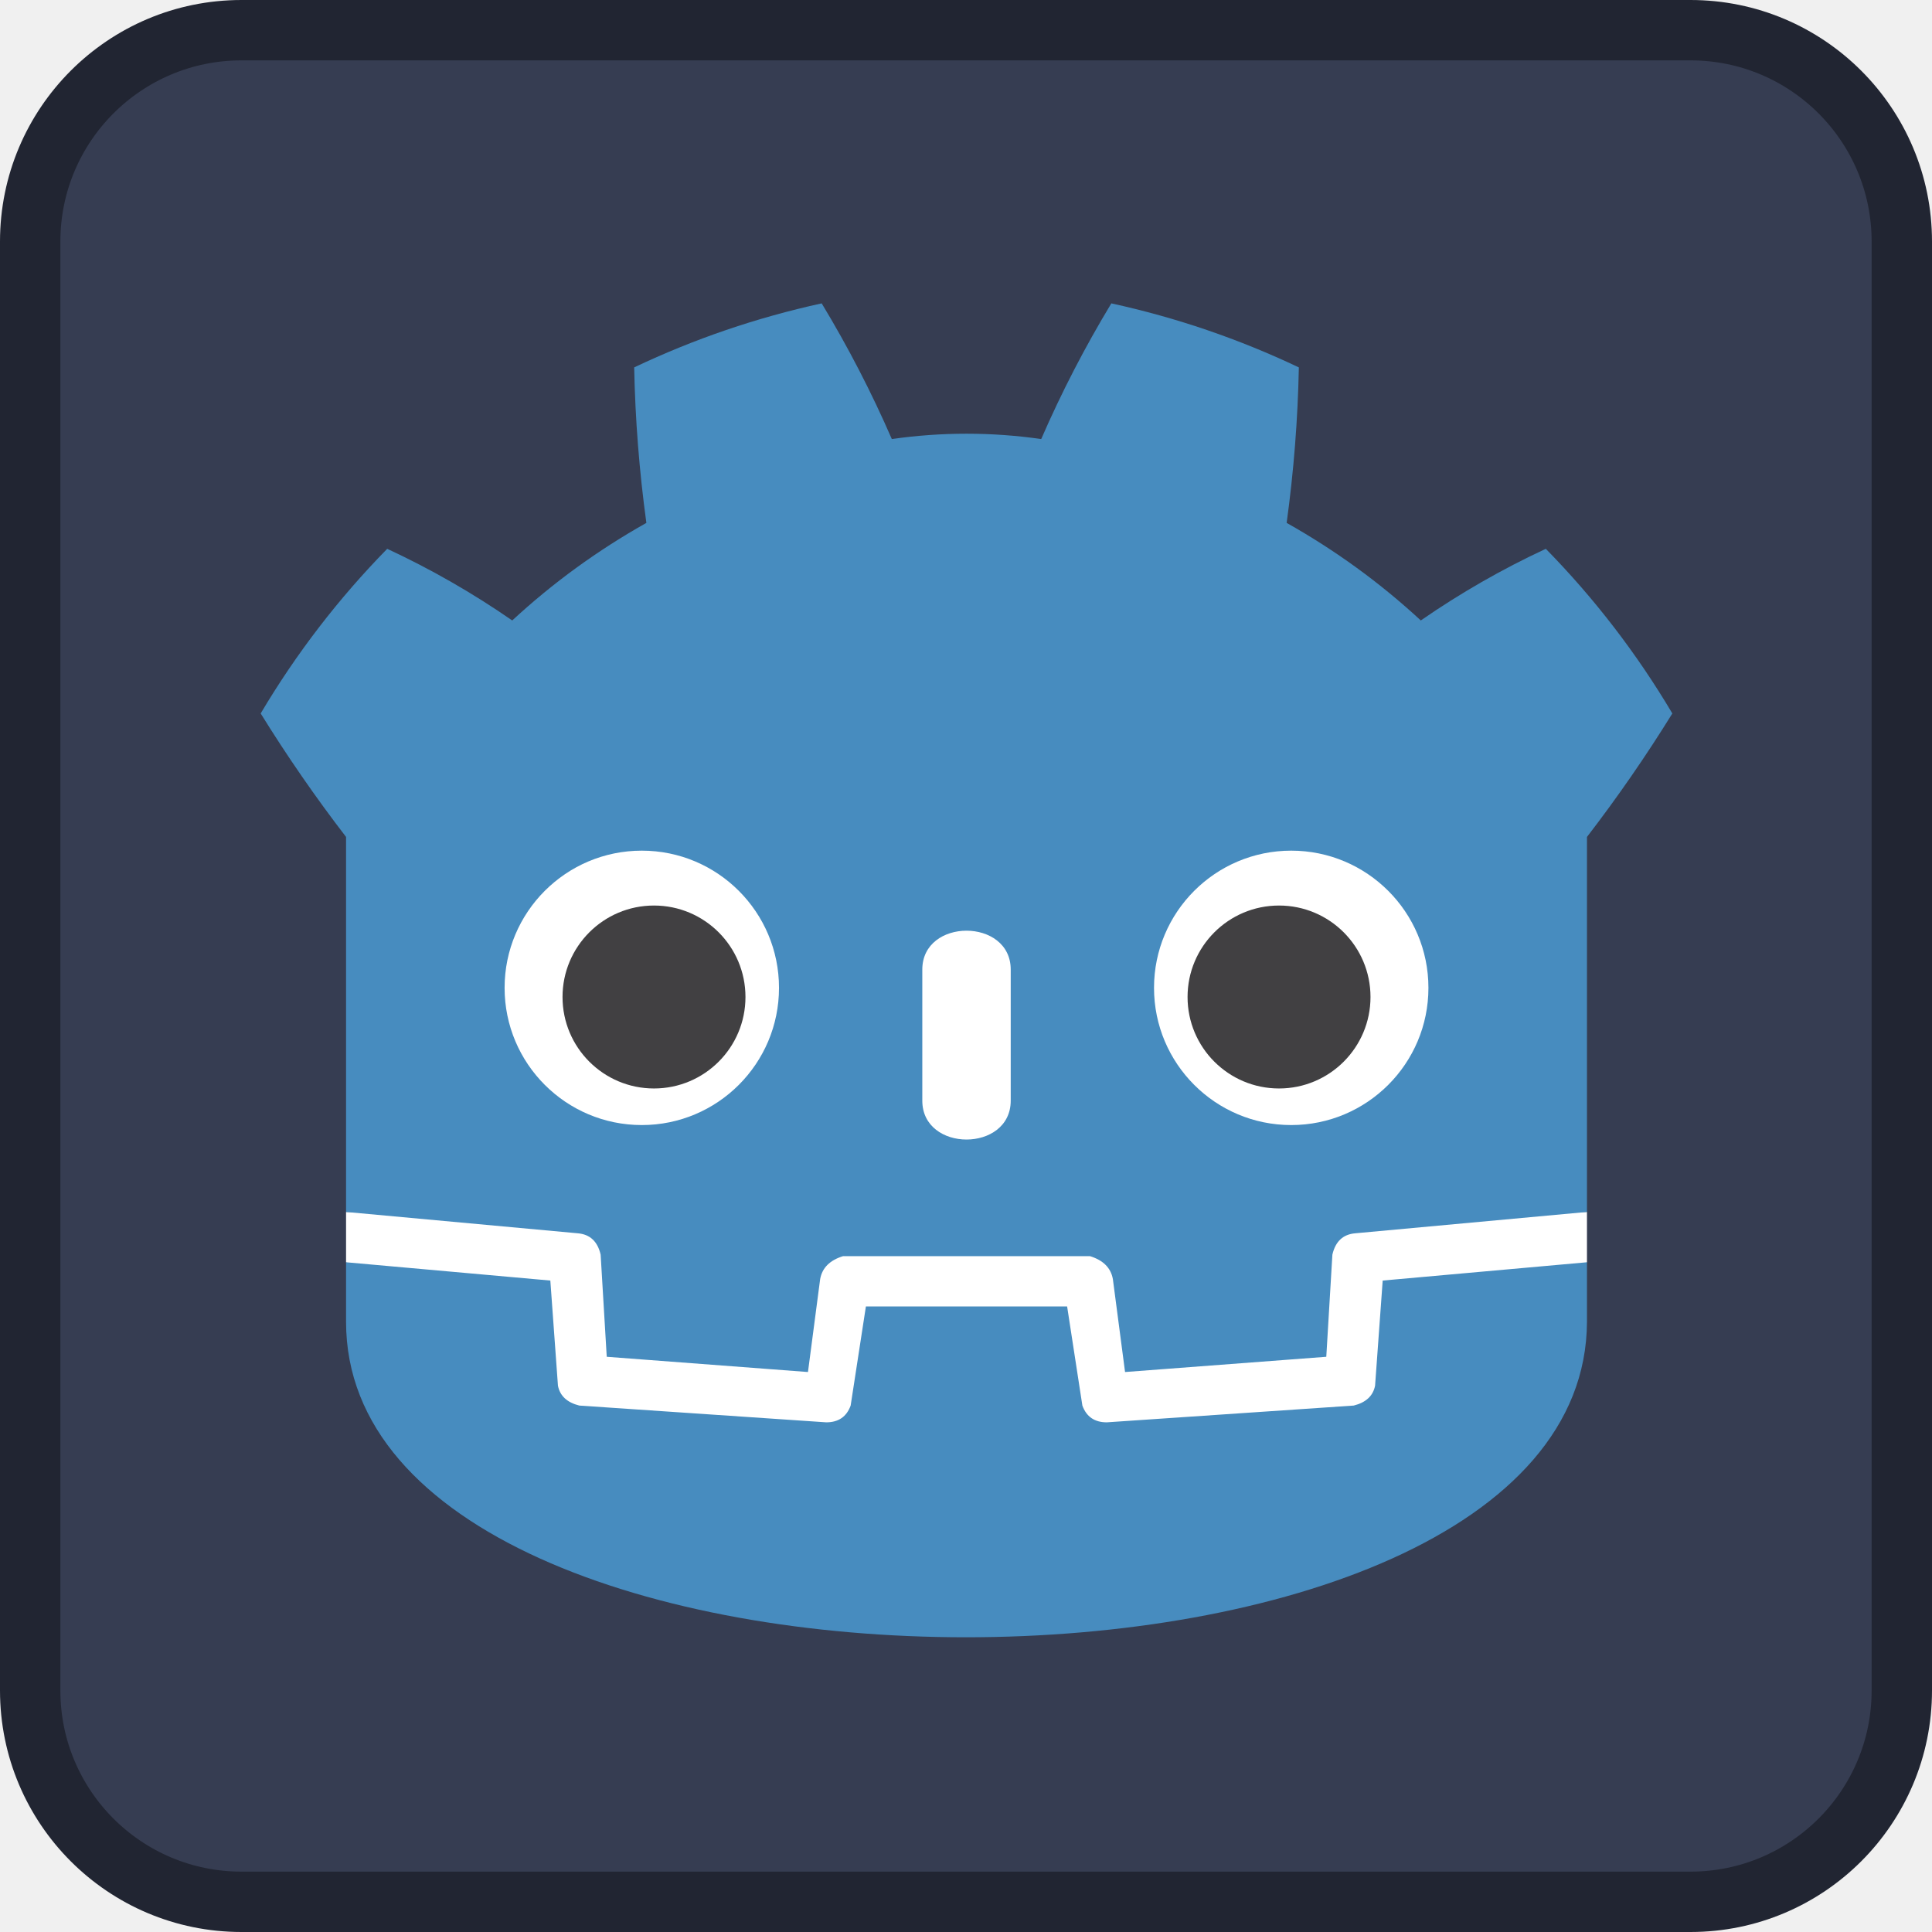
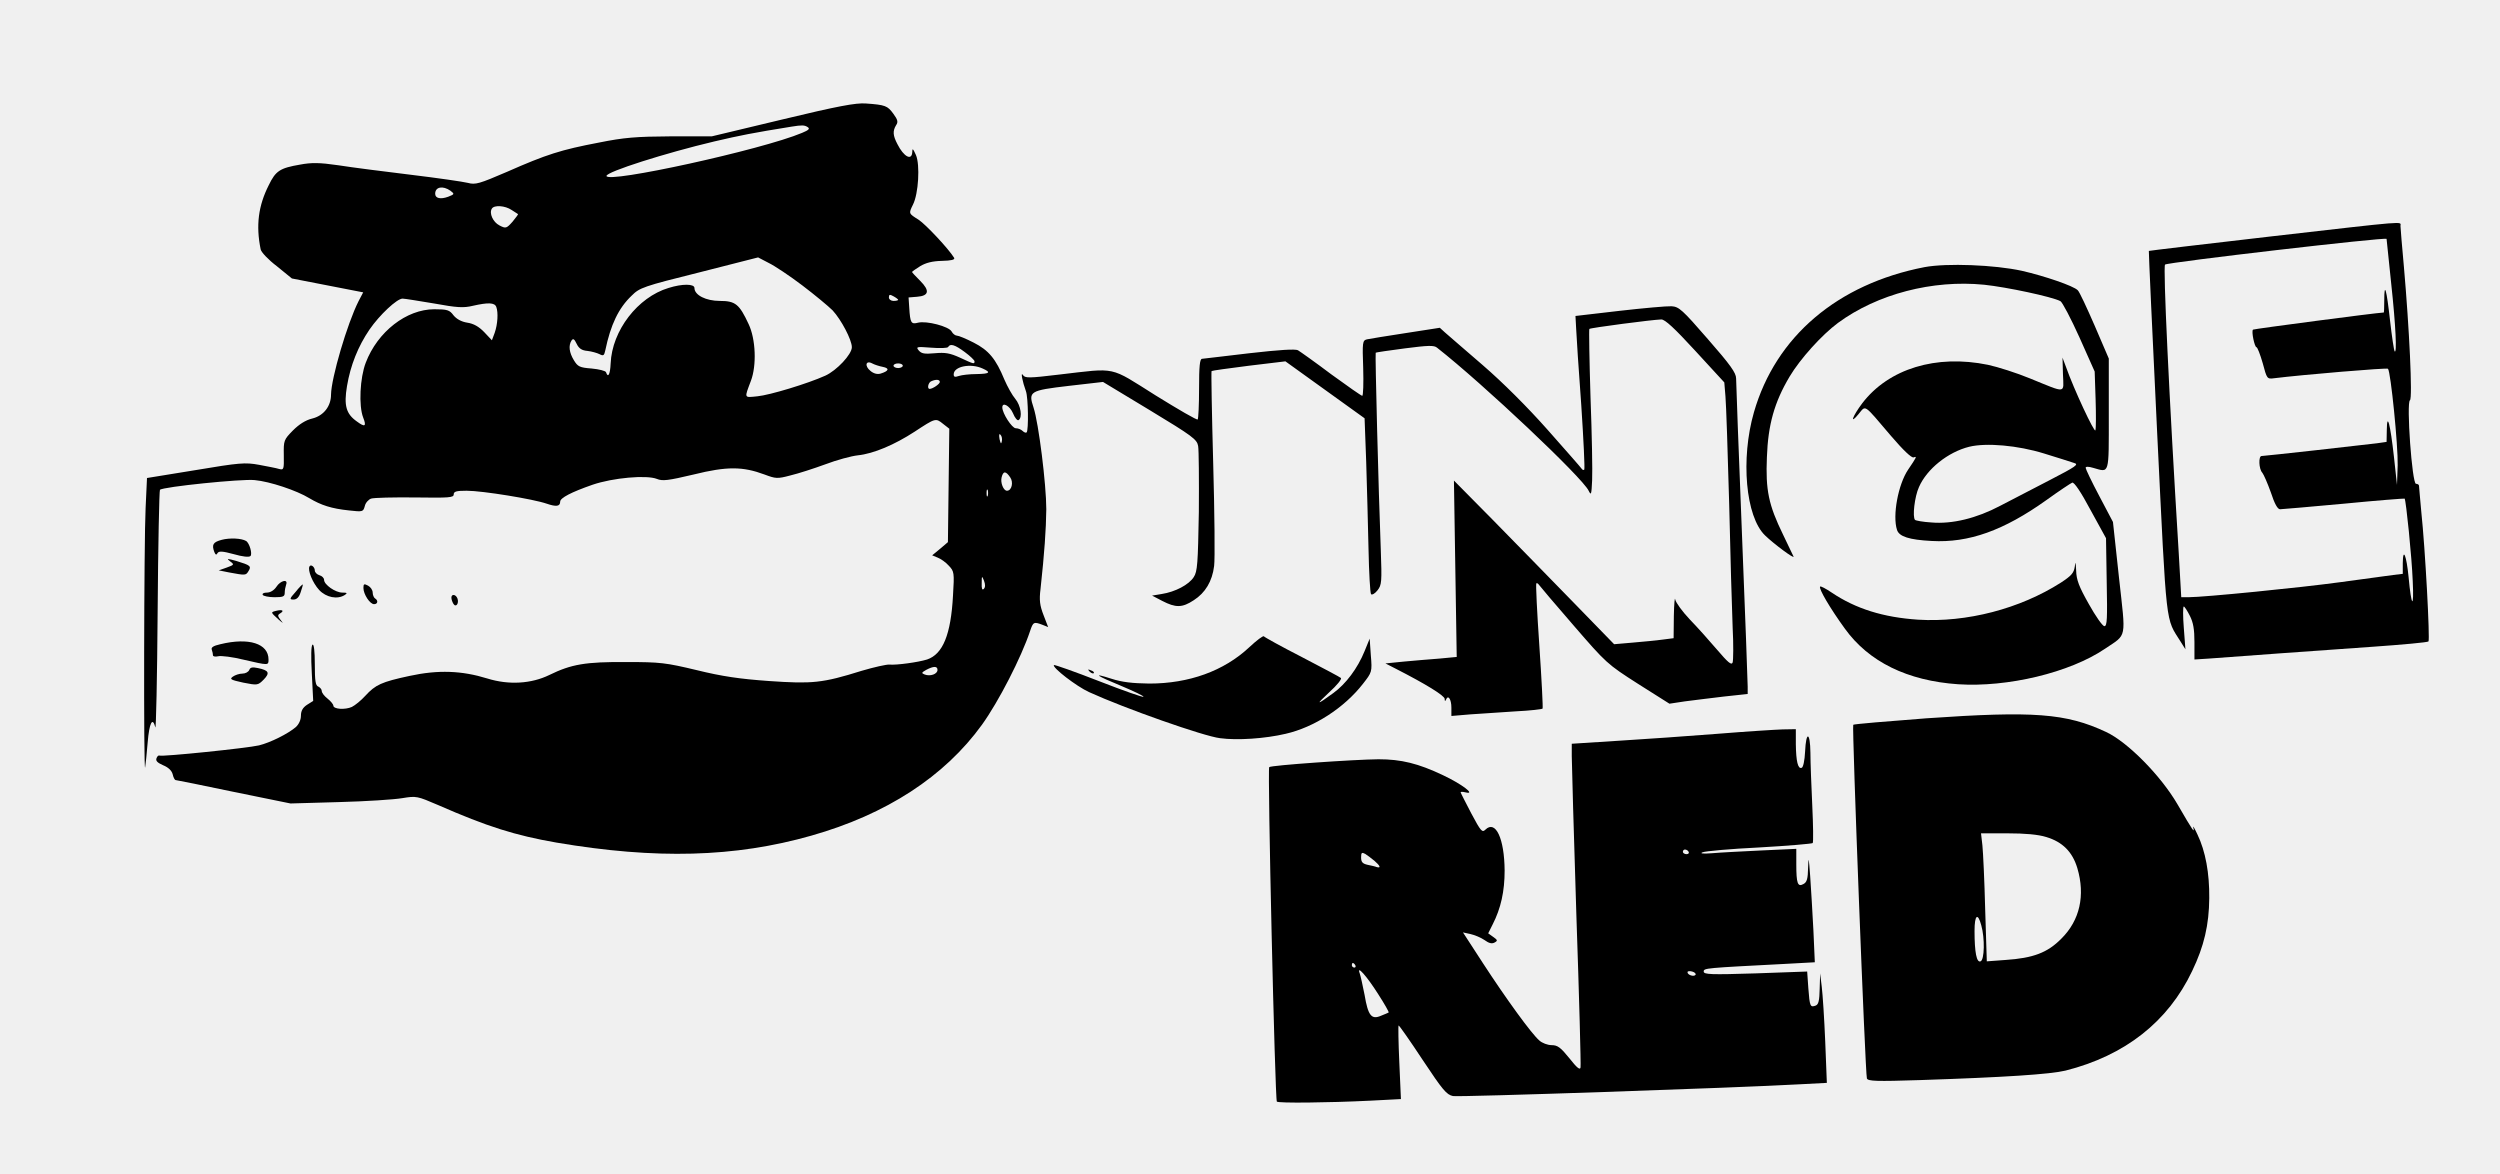
- <svg xmlns="http://www.w3.org/2000/svg" height="128" width="128">
-   <rect x="2" y="2" width="124" height="124" rx="14" fill="#363d52" stroke="#212532" stroke-width="4" />
-   <g transform="scale(.101) translate(122 122)">
-     <g fill="#fff">
-       <path d="M105 673v33q407 354 814 0v-33z" />
-       <path d="m105 673 152 14q12 1 15 14l4 67 132 10 8-61q2-11 15-15h162q13 4 15 15l8 61 132-10 4-67q3-13 15-14l152-14V427q30-39 56-81-35-59-83-108-43 20-82 47-40-37-88-64 7-51 8-102-59-28-123-42-26 43-46 89-49-7-98 0-20-46-46-89-64 14-123 42 1 51 8 102-48 27-88 64-39-27-82-47-48 49-83 108 26 42 56 81zm0 33v39c0 276 813 276 814 0v-39l-134 12-5 69q-2 10-14 13l-162 11q-12 0-16-11l-10-65H446l-10 65q-4 11-16 11l-162-11q-12-3-14-13l-5-69z" fill="#478cbf" />
-       <path d="M483 600c0 34 58 34 58 0v-86c0-34-58-34-58 0z" />
-       <circle cx="725" cy="526" r="90" />
-       <circle cx="299" cy="526" r="90" />
-     </g>
-     <g fill="#414042">
-       <circle cx="307" cy="532" r="60" />
-       <circle cx="717" cy="532" r="60" />
-     </g>
+ <svg xmlns="http://www.w3.org/2000/svg" version="1.0" width="1080pt" height="507pt" viewBox="0 0 1080 507" preserveAspectRatio="xMidYMid meet">
+   <g transform="translate(0,507) scale(0.1,-0.1)" fill="#000000" stroke="none">
+     <path d="M3380 4554 l-305 -73 -178 0 c-149 -1 -201 -5 -310 -27 -163 -31 -226 -51 -396 -126 -121 -52 -137 -57 -170 -48 -20 5 -130 21 -246 35 -115 14 -257 32 -313 41 -82 12 -117 12 -165 3 -88 -15 -106 -27 -136 -89 -45 -89 -56 -174 -35 -277 2 -12 33 -45 70 -73 l65 -53 154 -30 154 -30 -20 -38 c-49 -97 -118 -332 -119 -404 0 -50 -32 -91 -81 -103 -29 -7 -57 -25 -84 -52 -39 -40 -40 -43 -39 -106 1 -62 0 -65 -20 -60 -12 4 -51 11 -87 18 -60 11 -84 9 -275 -23 l-209 -34 -6 -130 c-7 -137 -9 -1154 -2 -1120 2 11 7 59 11 108 7 85 21 112 33 65 3 -13 8 212 10 499 2 287 7 524 10 527 12 13 355 48 409 42 66 -6 182 -45 236 -78 52 -31 96 -45 171 -53 61 -7 62 -6 69 19 3 14 16 28 27 32 12 4 97 6 190 5 147 -2 167 -1 167 13 0 13 12 16 56 16 68 0 289 -36 346 -56 41 -14 58 -12 58 9 0 16 48 41 140 73 88 30 233 43 278 25 24 -10 48 -7 158 19 145 36 213 35 307 0 48 -18 55 -19 111 -4 34 8 102 30 151 48 50 19 113 36 141 39 68 7 159 46 245 102 90 59 91 60 123 34 l27 -21 -3 -245 -3 -245 -34 -29 -34 -28 24 -10 c13 -5 35 -20 48 -35 23 -24 24 -30 18 -128 -9 -170 -44 -254 -112 -277 -38 -12 -133 -25 -163 -22 -12 1 -66 -11 -120 -27 -169 -53 -213 -57 -400 -44 -127 9 -202 20 -312 47 -134 32 -157 35 -305 35 -175 1 -236 -9 -332 -56 -78 -38 -175 -44 -268 -15 -110 34 -212 38 -336 11 -121 -26 -147 -38 -191 -86 -18 -20 -44 -41 -58 -48 -29 -13 -80 -10 -80 6 0 5 -11 19 -25 30 -14 11 -25 25 -25 33 0 7 -7 15 -15 19 -12 4 -15 25 -15 96 0 58 -4 89 -10 85 -6 -4 -7 -50 -3 -124 l6 -119 -27 -17 c-18 -12 -26 -26 -26 -47 0 -18 -9 -37 -22 -49 -34 -29 -110 -67 -159 -79 -50 -12 -421 -50 -430 -44 -4 2 -10 -3 -13 -12 -4 -11 4 -19 29 -30 22 -9 37 -23 41 -39 3 -14 9 -25 13 -25 4 0 117 -23 251 -51 l245 -50 210 6 c116 3 238 11 273 17 61 10 64 9 155 -30 212 -93 333 -131 511 -162 430 -73 771 -64 1101 30 324 92 575 255 737 479 72 100 170 291 208 405 13 39 16 41 53 27 l25 -10 -20 52 c-16 41 -19 65 -13 112 17 156 24 258 25 345 0 107 -33 372 -55 439 -23 70 -18 74 152 94 l148 17 202 -122 c185 -112 204 -126 209 -155 3 -17 4 -146 3 -285 -4 -222 -6 -257 -22 -281 -21 -33 -80 -64 -138 -73 l-42 -7 44 -23 c58 -30 86 -30 136 3 50 32 80 82 88 148 4 28 2 227 -4 444 -6 217 -9 396 -7 398 2 2 74 12 161 23 l158 19 171 -123 171 -123 7 -189 c3 -104 8 -273 10 -376 2 -102 7 -190 11 -195 5 -4 17 3 28 17 18 23 19 36 14 175 -10 257 -25 848 -22 851 1 2 58 10 126 19 101 13 126 14 139 3 199 -156 629 -562 655 -618 11 -22 12 -17 15 45 2 39 -1 200 -7 360 -5 159 -7 292 -5 294 5 5 273 40 311 41 16 0 57 -38 147 -136 l125 -136 5 -61 c3 -34 10 -242 16 -462 5 -220 12 -461 15 -535 4 -75 3 -143 0 -152 -5 -13 -20 0 -67 55 -34 40 -87 99 -119 132 -31 33 -59 71 -62 85 -2 14 -5 -18 -6 -71 l-1 -96 -47 -6 c-27 -4 -84 -9 -129 -13 l-81 -7 -179 184 c-98 101 -254 260 -346 354 l-167 169 6 -381 6 -381 -74 -7 c-41 -3 -110 -9 -154 -13 l-80 -8 45 -23 c131 -67 210 -116 211 -130 0 -11 2 -12 6 -3 9 22 23 1 23 -35 l0 -36 83 7 c45 3 133 9 195 13 62 3 114 9 116 12 2 3 -4 125 -14 271 -10 146 -16 267 -13 270 2 2 7 0 11 -6 4 -6 71 -85 150 -176 141 -163 145 -167 278 -252 l136 -86 66 10 c37 5 113 14 170 21 l102 11 0 32 c0 17 -11 317 -25 666 -14 349 -25 649 -25 665 0 24 -24 58 -122 170 -111 128 -125 140 -157 142 -20 1 -121 -8 -226 -20 l-189 -22 3 -55 c1 -30 11 -178 22 -329 10 -151 16 -277 13 -280 -3 -3 -8 -1 -12 5 -4 6 -70 81 -147 168 -87 98 -192 203 -280 279 -77 66 -150 130 -163 141 l-22 20 -148 -23 c-81 -12 -156 -25 -167 -27 -19 -5 -20 -12 -16 -124 2 -66 0 -120 -4 -120 -4 0 -64 42 -134 93 -69 52 -134 98 -144 104 -12 6 -78 2 -210 -13 -106 -13 -198 -23 -204 -24 -10 0 -13 -33 -13 -128 0 -71 -3 -131 -6 -134 -3 -4 -85 44 -182 104 -202 127 -165 119 -415 90 -133 -16 -149 -16 -158 -2 -11 17 -2 -29 13 -70 10 -27 12 -169 3 -178 -3 -3 -11 0 -17 6 -7 7 -20 12 -30 12 -16 0 -58 64 -58 90 0 25 32 7 46 -25 8 -20 19 -33 24 -30 18 11 10 63 -14 92 -13 15 -34 53 -47 83 -37 90 -68 127 -133 160 -33 17 -65 30 -72 30 -7 0 -18 8 -23 18 -12 22 -108 47 -145 38 -30 -8 -34 -1 -38 64 l-3 45 37 3 c51 4 56 26 13 69 -19 19 -35 36 -35 38 0 2 16 13 35 25 25 15 53 22 94 23 41 1 57 5 53 13 -23 38 -123 145 -154 165 -43 27 -43 26 -24 65 24 47 31 172 13 214 -13 29 -16 31 -16 13 -2 -39 -37 -20 -64 34 -20 38 -21 57 -6 82 10 14 7 24 -12 50 -25 34 -34 38 -119 44 -43 3 -119 -11 -360 -69z m109 -33 c11 -7 5 -13 -24 -25 -173 -73 -845 -220 -845 -186 0 18 255 99 466 149 111 26 166 37 334 64 44 7 55 7 69 -2z m-1543 -275 c18 -14 18 -15 -10 -26 -33 -12 -56 -7 -56 13 0 30 33 36 66 13z m264 -83 c14 -9 26 -17 28 -18 1 -1 -10 -16 -24 -33 -26 -29 -29 -30 -56 -16 -28 14 -46 53 -33 73 10 16 57 13 85 -6z m1256 -326 c54 -41 113 -90 131 -108 37 -40 83 -127 83 -159 0 -31 -66 -101 -115 -123 -75 -34 -240 -84 -293 -89 -59 -6 -57 -10 -28 67 25 66 21 180 -10 245 -40 86 -57 100 -124 100 -60 0 -110 25 -110 56 0 18 -52 19 -112 0 -133 -40 -244 -184 -250 -326 -2 -47 -11 -65 -20 -38 -2 6 -30 13 -62 16 -52 4 -60 8 -77 36 -20 33 -24 63 -10 85 7 10 12 7 22 -14 10 -21 23 -29 47 -31 18 -2 42 -9 52 -14 17 -9 20 -6 25 17 23 110 57 182 114 236 34 34 50 40 291 100 l255 65 46 -24 c25 -12 91 -56 145 -97z m414 -62 c0 -3 -9 -5 -20 -5 -11 0 -20 7 -20 15 0 13 4 14 20 5 11 -6 20 -13 20 -15z m-2005 -16 c99 -18 127 -20 168 -10 66 15 94 14 101 -5 9 -24 6 -75 -7 -112 l-12 -32 -33 35 c-23 24 -46 37 -73 41 -26 4 -47 16 -60 32 -17 23 -27 26 -83 26 -120 0 -245 -97 -296 -231 -25 -65 -31 -186 -11 -237 15 -38 8 -43 -27 -17 -47 33 -57 69 -43 153 15 90 48 172 97 244 44 64 119 134 143 134 9 0 70 -10 136 -21z m2293 -210 c23 -17 42 -35 42 -40 0 -13 -3 -12 -63 16 -44 20 -64 23 -109 19 -44 -4 -57 -2 -69 12 -13 16 -10 17 54 12 37 -3 70 -2 73 3 9 16 29 10 72 -22z m-354 -64 c30 -6 26 -18 -10 -29 -14 -4 -30 0 -44 12 -26 21 -20 47 8 32 9 -5 30 -12 46 -15z m86 5 c0 -5 -9 -10 -20 -10 -11 0 -20 5 -20 10 0 6 9 10 20 10 11 0 20 -4 20 -10z m345 -12 c38 -17 31 -23 -27 -24 -29 0 -63 -4 -75 -8 -18 -6 -23 -5 -23 7 0 34 73 49 125 25z m-185 -58 c0 -9 -31 -30 -44 -30 -12 0 -6 28 7 33 20 9 37 8 37 -3z m268 -256 c-3 -14 -5 -12 -10 9 -3 19 -2 25 4 19 6 -6 8 -18 6 -28z m36 -156 c15 -21 7 -58 -14 -58 -15 0 -29 35 -23 58 7 28 18 28 37 0z m-97 -80 c-3 -7 -5 -2 -5 12 0 14 2 19 5 13 2 -7 2 -19 0 -25z m-17 -402 c-7 -7 -10 1 -9 25 0 32 1 33 10 10 6 -16 6 -28 -1 -35z m-200 -350 c0 -18 -31 -29 -55 -20 -15 6 -15 8 6 20 32 17 49 17 49 0z" />
+     <path d="M9805 4048 c-286 -33 -521 -61 -522 -62 -1 -1 15 -355 36 -787 42 -858 35 -795 102 -902 l20 -32 -7 93 c-4 50 -4 92 0 92 3 0 15 -18 26 -40 15 -29 20 -59 20 -114 l0 -75 63 4 c106 8 461 34 707 51 129 9 238 19 241 23 7 7 -14 401 -31 560 -5 58 -10 108 -10 113 0 4 -6 8 -13 8 -17 0 -42 351 -26 361 12 7 -3 313 -26 575 -8 89 -15 169 -15 178 0 20 45 24 -565 -46z m505 -10 c0 -2 9 -88 20 -193 20 -185 25 -304 15 -293 -3 3 -12 63 -20 133 -15 136 -25 171 -25 87 0 -29 -1 -52 -2 -52 -39 -2 -562 -71 -565 -74 -8 -7 7 -76 15 -76 4 0 16 -31 27 -69 18 -68 19 -69 49 -65 121 15 488 46 492 41 12 -12 44 -334 42 -417 l-3 -85 -13 120 c-16 144 -30 197 -31 118 l-1 -52 -42 -6 c-54 -7 -486 -55 -498 -55 -14 0 -12 -56 3 -72 6 -7 23 -46 37 -85 16 -49 29 -73 40 -73 8 0 132 11 275 24 143 14 261 23 263 22 6 -7 31 -252 35 -356 6 -125 -6 -113 -18 18 -9 92 -24 130 -25 60 l0 -47 -42 -5 c-24 -3 -126 -17 -228 -31 -175 -24 -589 -65 -656 -65 l-31 0 -11 193 c-42 683 -68 1235 -59 1244 11 10 957 120 957 111z" />
+     <path d="M8314 3916 c-376 -73 -643 -300 -737 -627 -58 -201 -36 -451 48 -532 38 -37 130 -105 123 -91 -2 5 -23 47 -45 94 -63 129 -76 193 -70 335 5 140 32 237 98 348 46 77 139 180 209 232 170 125 409 187 631 165 97 -10 294 -52 330 -71 8 -4 45 -74 82 -156 l66 -148 4 -120 c2 -66 2 -126 -1 -134 -4 -12 -92 175 -127 274 l-15 40 2 -72 c3 -85 18 -83 -142 -18 -58 24 -140 50 -182 59 -224 46 -429 -17 -543 -166 -42 -56 -56 -95 -17 -48 34 40 19 50 141 -93 54 -63 89 -96 98 -93 15 6 14 3 -24 -53 -43 -64 -68 -198 -48 -260 9 -29 53 -43 150 -48 160 -9 311 45 496 177 54 39 104 72 111 75 8 3 37 -39 79 -118 l67 -122 3 -190 c3 -157 2 -190 -10 -190 -8 0 -38 43 -67 95 -43 76 -54 105 -55 145 -2 38 -3 42 -6 17 -4 -27 -14 -39 -60 -69 -177 -113 -407 -173 -617 -160 -150 10 -269 47 -373 117 -25 17 -48 29 -50 26 -8 -7 43 -94 107 -182 103 -143 270 -225 489 -240 213 -14 482 50 634 153 97 66 91 36 61 308 l-26 240 -59 112 c-33 62 -59 117 -59 122 0 6 12 6 32 0 72 -20 68 -36 68 231 l0 241 -61 142 c-34 78 -66 147 -73 153 -18 19 -145 62 -241 84 -118 26 -325 34 -421 16z m516 -805 c58 -18 116 -36 130 -41 22 -6 9 -15 -105 -74 -71 -37 -168 -87 -214 -111 -102 -54 -208 -80 -298 -72 -35 2 -67 8 -70 11 -12 12 -2 101 17 142 34 78 125 151 217 174 74 18 210 6 323 -29z" />
+     <path d="M958 2738 c-38 -10 -44 -21 -32 -53 5 -12 9 -14 14 -4 6 9 22 8 70 -5 38 -11 66 -14 72 -8 9 9 -4 56 -19 65 -20 12 -71 14 -105 5z" />
+     <path d="M994 2645 c19 -14 18 -15 -15 -27 l-34 -12 45 -9 c70 -13 72 -13 83 5 14 22 9 26 -50 44 -42 12 -46 12 -29 -1z" />
+     <path d="M1337 2623 c-9 -16 14 -72 42 -102 30 -32 79 -42 111 -21 12 8 9 10 -11 10 -30 0 -79 34 -79 55 0 8 -9 17 -20 20 -11 3 -20 13 -20 20 0 16 -17 29 -23 18z" />
+     <path d="M1194 2535 c-10 -15 -26 -25 -41 -25 -13 0 -21 -4 -18 -10 3 -5 26 -10 51 -10 37 0 44 3 44 19 0 11 3 26 6 35 10 26 -24 19 -42 -9z" />
+     <path d="M1277 2513 c-27 -30 -27 -33 -9 -33 14 0 24 10 31 32 6 17 10 32 9 33 -2 1 -16 -13 -31 -32z" />
+     <path d="M1570 2530 c0 -27 28 -70 46 -70 16 0 19 16 4 25 -5 3 -10 15 -10 25 0 11 -9 24 -20 30 -17 9 -20 8 -20 -10z" />
+     <path d="M1950 2488 c0 -7 4 -19 9 -27 11 -17 25 3 17 24 -7 18 -26 20 -26 3z" />
+     <path d="M1192 2431 c-23 -6 -23 -6 10 -36 19 -17 24 -20 13 -7 -16 20 -17 25 -5 32 20 12 10 18 -18 11z" />
+     <path d="M5397 2274 c-110 -103 -261 -157 -432 -157 -73 1 -118 6 -164 21 -87 28 -65 13 47 -33 50 -21 92 -41 92 -45 0 -4 -86 26 -191 67 -105 41 -193 72 -196 70 -9 -10 97 -92 152 -117 153 -70 496 -191 566 -199 74 -10 194 -2 283 19 123 28 253 112 334 216 39 50 40 51 34 123 l-5 72 -22 -54 c-30 -74 -81 -142 -135 -181 -74 -54 -78 -53 -17 4 32 29 54 56 50 61 -4 4 -80 44 -168 90 -88 45 -162 86 -165 90 -3 4 -31 -17 -63 -47z" />
+     <path d="M952 2287 c-31 -7 -41 -14 -37 -24 3 -8 5 -19 5 -24 0 -5 10 -7 23 -4 12 3 62 -3 110 -15 108 -25 107 -25 107 1 0 69 -85 96 -208 66z" />
+     <path d="M1077 2176 c-4 -9 -17 -16 -30 -16 -13 0 -31 -6 -41 -13 -15 -11 -10 -14 45 -26 61 -12 63 -12 88 13 28 29 23 40 -25 50 -24 5 -33 3 -37 -8z" />
+     <path d="M4707 2169 c7 -7 15 -10 18 -7 3 3 -2 9 -12 12 -14 6 -15 5 -6 -5z" />
+     <path d="M8323 1967 c-171 -13 -314 -25 -317 -28 -6 -6 52 -1508 59 -1528 5 -12 42 -13 228 -7 366 12 564 25 630 41 257 65 443 211 547 430 52 108 73 200 74 315 1 108 -16 202 -51 275 -13 28 -21 41 -18 30 6 -25 1 -19 -68 100 -72 124 -216 270 -309 313 -173 81 -313 91 -775 59z m517 -513 c70 -21 113 -64 134 -134 35 -118 11 -226 -69 -305 -60 -61 -122 -84 -241 -92 l-81 -6 -7 224 c-3 123 -9 248 -12 277 l-6 52 114 0 c76 0 133 -5 168 -16z m-281 -381 c16 -56 14 -150 -3 -156 -17 -7 -26 39 -26 131 0 70 14 81 29 25z" />
+     <path d="M7420 1900 c-124 -10 -316 -23 -427 -30 l-203 -13 0 -53 c0 -29 9 -340 20 -690 12 -350 20 -645 18 -655 -2 -13 -15 -3 -48 39 -38 47 -51 57 -77 57 -17 0 -41 9 -53 20 -34 29 -144 181 -243 333 l-87 134 32 -7 c18 -4 45 -15 61 -26 19 -14 32 -17 43 -11 15 8 14 11 -6 25 l-21 15 19 38 c36 70 52 144 52 233 -1 139 -39 220 -83 177 -14 -14 -20 -7 -61 70 -25 48 -46 89 -46 91 0 3 9 3 21 0 47 -12 -16 36 -97 74 -107 51 -181 69 -279 69 -105 -1 -465 -26 -472 -34 -8 -8 25 -1437 33 -1445 7 -7 219 -5 402 4 l134 7 -7 159 c-4 87 -5 159 -3 159 3 0 50 -67 104 -149 87 -131 103 -150 131 -156 29 -5 1214 35 1501 51 l114 6 -7 178 c-4 98 -11 205 -15 237 l-7 58 -2 -66 c-1 -52 -5 -68 -17 -73 -24 -9 -26 -4 -32 75 l-5 72 -223 -8 c-193 -6 -224 -5 -224 8 0 15 7 15 352 33 l128 7 -6 136 c-4 75 -10 181 -14 236 -6 81 -7 88 -9 38 -1 -50 -5 -64 -20 -72 -25 -14 -31 2 -31 86 l0 66 -152 -7 c-84 -4 -180 -9 -213 -12 -39 -3 -53 -1 -40 4 11 5 121 15 245 21 124 7 228 16 231 19 3 4 2 77 -2 162 -4 85 -8 188 -8 228 -1 91 -19 95 -23 5 -2 -39 -8 -68 -15 -70 -16 -6 -24 28 -25 102 l0 65 -57 -1 c-31 -1 -157 -9 -281 -19z m-125 -510 c3 -5 -1 -10 -9 -10 -9 0 -16 5 -16 10 0 6 4 10 9 10 6 0 13 -4 16 -10z m-1357 -39 c24 -21 29 -32 10 -27 -7 3 -25 7 -40 10 -22 5 -28 12 -28 32 0 21 3 23 18 15 9 -6 27 -19 40 -30z m-83 -451 c3 -5 1 -10 -4 -10 -6 0 -11 5 -11 10 0 6 2 10 4 10 3 0 8 -4 11 -10z m99 -125 c27 -42 47 -77 45 -79 -2 -1 -17 -8 -33 -14 -41 -18 -56 0 -71 90 -8 40 -17 82 -21 93 -15 39 30 -11 80 -90z m1371 84 c-7 -10 -35 -1 -35 11 0 5 9 6 20 3 11 -3 17 -9 15 -14z" />
  </g>
</svg>
